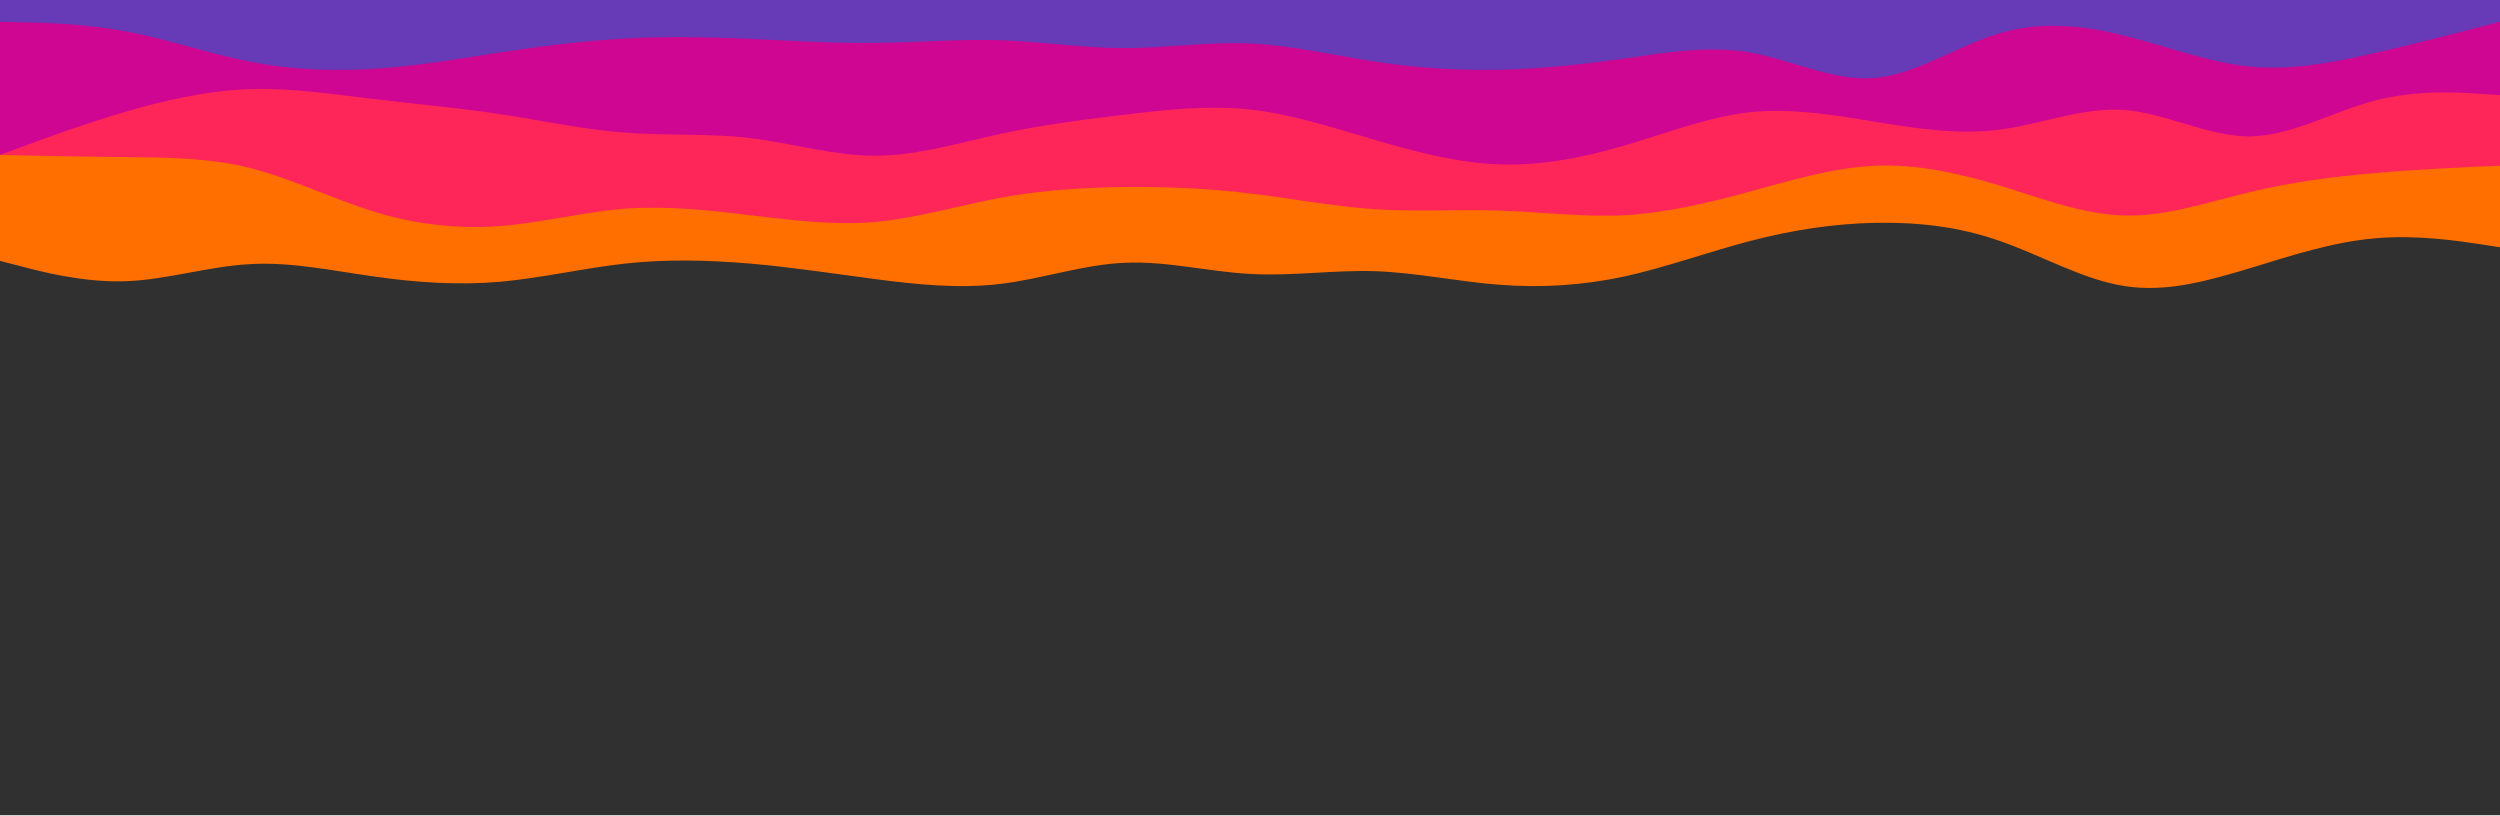
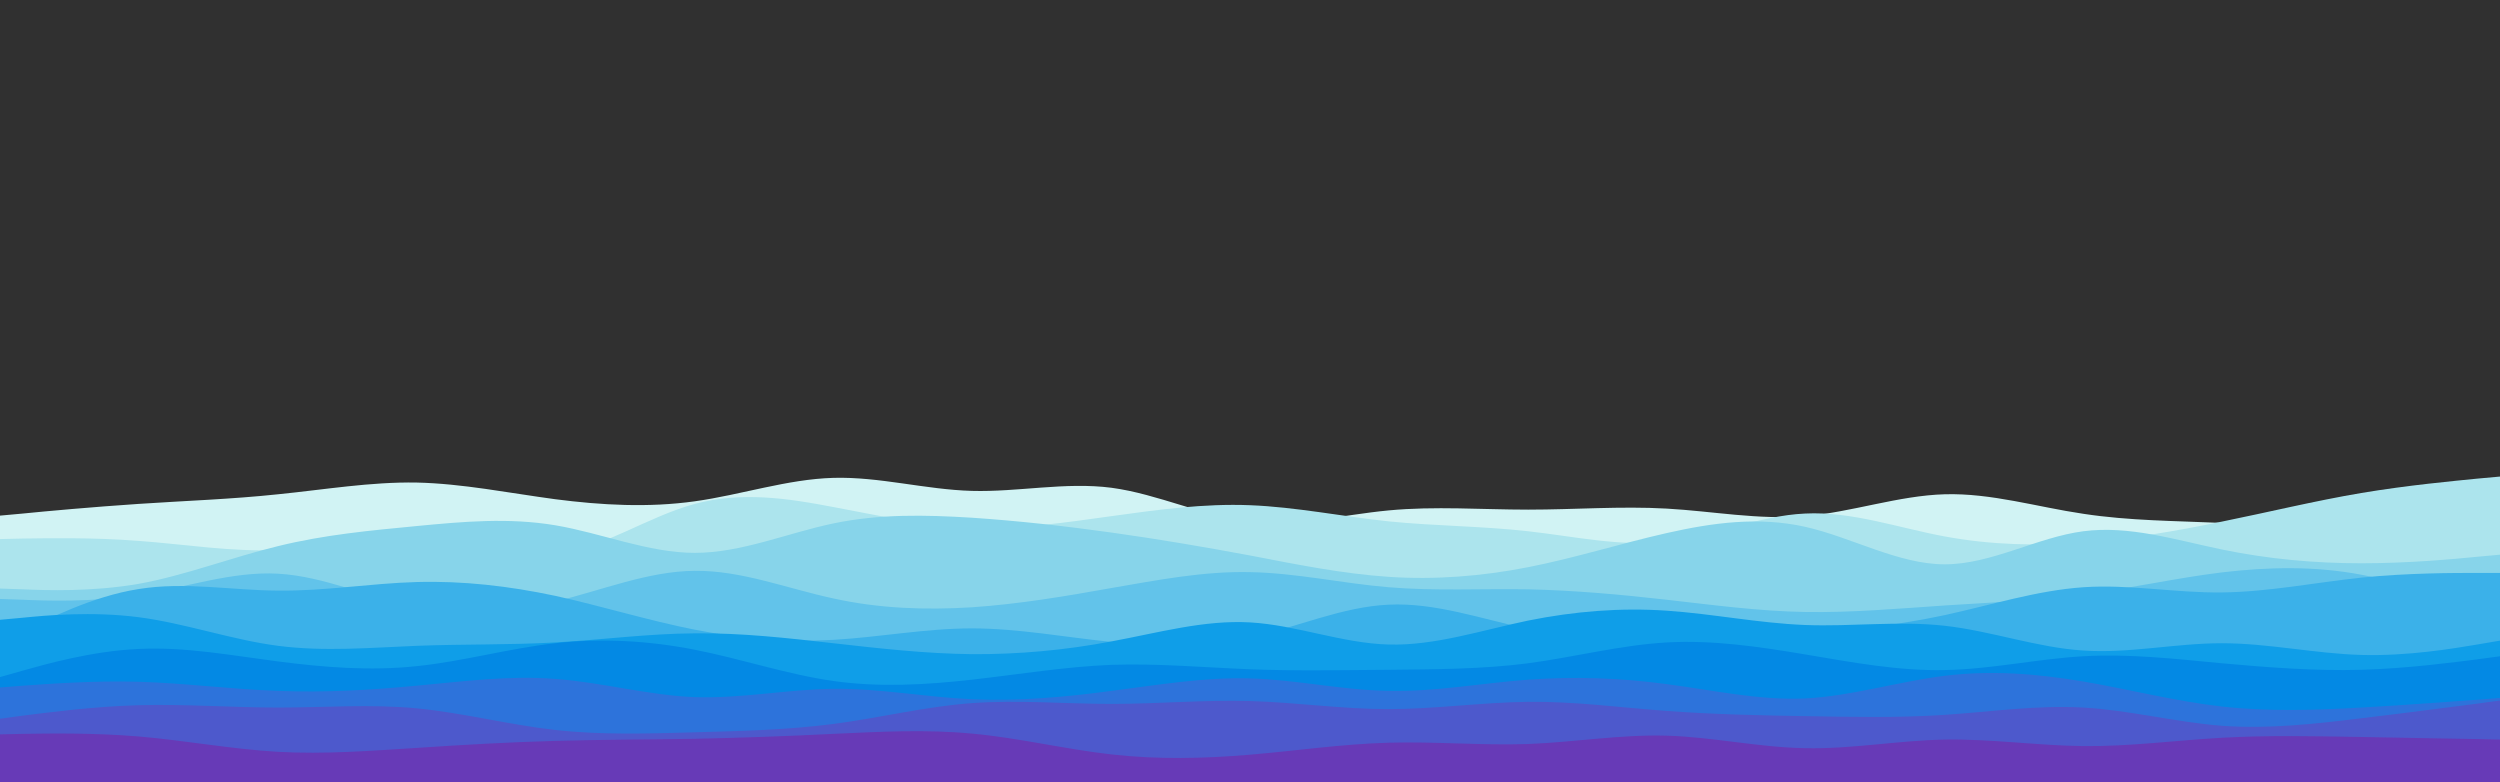
- <svg xmlns="http://www.w3.org/2000/svg" id="visual" viewBox="0 0 920 300" width="920" height="300" version="1.1">
-   <rect x="0" y="0" width="920" height="300" fill="#303030" />
-   <path d="M0 96L7.7 98C15.3 100 30.7 104 46 103.5C61.3 103 76.7 98 92 97.2C107.3 96.3 122.7 99.7 138 101.8C153.3 104 168.7 105 184 103.7C199.3 102.3 214.7 98.7 230 97C245.3 95.3 260.7 95.7 276 97C291.3 98.3 306.7 100.7 322 102.7C337.3 104.7 352.7 106.3 368 104.5C383.3 102.7 398.7 97.3 414 96.7C429.3 96 444.7 100 460 100.8C475.3 101.7 490.7 99.3 506 99.8C521.3 100.3 536.7 103.7 552 104.8C567.3 106 582.7 105 598 101.7C613.3 98.3 628.7 92.7 644 88.7C659.3 84.7 674.7 82.3 690 82C705.3 81.7 720.7 83.3 736 88.7C751.3 94 766.7 103 782 105.3C797.3 107.7 812.7 103.3 828 98.7C843.3 94 858.7 89 874 87.7C889.3 86.3 904.7 88.7 912.3 89.8L920 91L920 0L912.3 0C904.7 0 889.3 0 874 0C858.7 0 843.3 0 828 0C812.7 0 797.3 0 782 0C766.7 0 751.3 0 736 0C720.7 0 705.3 0 690 0C674.7 0 659.3 0 644 0C628.7 0 613.3 0 598 0C582.7 0 567.3 0 552 0C536.7 0 521.3 0 506 0C490.7 0 475.3 0 460 0C444.7 0 429.3 0 414 0C398.7 0 383.3 0 368 0C352.7 0 337.3 0 322 0C306.7 0 291.3 0 276 0C260.7 0 245.3 0 230 0C214.7 0 199.3 0 184 0C168.7 0 153.3 0 138 0C122.7 0 107.3 0 92 0C76.7 0 61.3 0 46 0C30.7 0 15.3 0 7.7 0L0 0Z" fill="#ff6f00" />
-   <path d="M0 57L7.7 57.2C15.3 57.3 30.7 57.7 46 57.8C61.3 58 76.7 58 92 61.8C107.3 65.7 122.7 73.3 138 78C153.3 82.7 168.7 84.3 184 83.2C199.3 82 214.7 78 230 76.8C245.3 75.7 260.7 77.3 276 79.2C291.3 81 306.7 83 322 81.7C337.3 80.3 352.7 75.7 368 72.8C383.3 70 398.7 69 414 68.8C429.3 68.7 444.7 69.3 460 71.2C475.3 73 490.7 76 506 77C521.3 78 536.7 77 552 77.5C567.3 78 582.7 80 598 79.2C613.3 78.3 628.7 74.7 644 70.5C659.3 66.3 674.7 61.7 690 61C705.3 60.3 720.7 63.7 736 68.3C751.3 73 766.7 79 782 79.3C797.3 79.7 812.7 74.3 828 70.7C843.3 67 858.7 65 874 63.7C889.3 62.3 904.7 61.7 912.3 61.3L920 61L920 0L912.3 0C904.7 0 889.3 0 874 0C858.7 0 843.3 0 828 0C812.7 0 797.3 0 782 0C766.7 0 751.3 0 736 0C720.7 0 705.3 0 690 0C674.7 0 659.3 0 644 0C628.7 0 613.3 0 598 0C582.7 0 567.3 0 552 0C536.7 0 521.3 0 506 0C490.7 0 475.3 0 460 0C444.7 0 429.3 0 414 0C398.7 0 383.3 0 368 0C352.7 0 337.3 0 322 0C306.7 0 291.3 0 276 0C260.7 0 245.3 0 230 0C214.7 0 199.3 0 184 0C168.7 0 153.3 0 138 0C122.7 0 107.3 0 92 0C76.7 0 61.3 0 46 0C30.7 0 15.3 0 7.7 0L0 0Z" fill="#fe2659" />
-   <path d="M0 57L7.7 54.2C15.3 51.3 30.7 45.7 46 41.2C61.3 36.7 76.7 33.3 92 32.8C107.3 32.3 122.7 34.7 138 36.5C153.3 38.3 168.7 39.7 184 42C199.3 44.3 214.7 47.7 230 48.8C245.3 50 260.7 49 276 50.8C291.3 52.7 306.7 57.3 322 57.3C337.3 57.3 352.7 52.7 368 49.3C383.3 46 398.7 44 414 42.2C429.3 40.3 444.7 38.7 460 40.3C475.3 42 490.7 47 506 51.5C521.3 56 536.7 60 552 60.5C567.3 61 582.7 58 598 53.5C613.3 49 628.7 43 644 41.3C659.3 39.7 674.7 42.3 690 44.8C705.3 47.3 720.7 49.7 736 47.7C751.3 45.7 766.7 39.3 782 40.5C797.3 41.7 812.7 50.3 828 50.2C843.3 50 858.7 41 874 37C889.3 33 904.7 34 912.3 34.5L920 35L920 0L912.3 0C904.7 0 889.3 0 874 0C858.7 0 843.3 0 828 0C812.7 0 797.3 0 782 0C766.7 0 751.3 0 736 0C720.7 0 705.3 0 690 0C674.7 0 659.3 0 644 0C628.7 0 613.3 0 598 0C582.7 0 567.3 0 552 0C536.7 0 521.3 0 506 0C490.7 0 475.3 0 460 0C444.7 0 429.3 0 414 0C398.7 0 383.3 0 368 0C352.7 0 337.3 0 322 0C306.7 0 291.3 0 276 0C260.7 0 245.3 0 230 0C214.7 0 199.3 0 184 0C168.7 0 153.3 0 138 0C122.7 0 107.3 0 92 0C76.7 0 61.3 0 46 0C30.7 0 15.3 0 7.7 0L0 0Z" fill="#ce0692" />
-   <path d="M0 8L7.7 8.2C15.3 8.3 30.7 8.7 46 11.5C61.3 14.3 76.7 19.7 92 22.7C107.3 25.7 122.7 26.3 138 25.3C153.3 24.3 168.7 21.7 184 19.3C199.3 17 214.7 15 230 14.2C245.3 13.3 260.7 13.7 276 14.3C291.3 15 306.7 16 322 15.8C337.3 15.7 352.7 14.3 368 14.8C383.3 15.3 398.7 17.7 414 17.7C429.3 17.7 444.7 15.3 460 16C475.3 16.7 490.7 20.3 506 22.7C521.3 25 536.7 26 552 25.7C567.3 25.3 582.7 23.7 598 21.5C613.3 19.3 628.7 16.7 644 19.3C659.3 22 674.7 30 690 28.7C705.3 27.3 720.7 16.7 736 12.2C751.3 7.7 766.7 9.3 782 13.2C797.3 17 812.7 23 828 24.5C843.3 26 858.7 23 874 19.5C889.3 16 904.7 12 912.3 10L920 8L920 0L912.3 0C904.7 0 889.3 0 874 0C858.7 0 843.3 0 828 0C812.7 0 797.3 0 782 0C766.7 0 751.3 0 736 0C720.7 0 705.3 0 690 0C674.7 0 659.3 0 644 0C628.7 0 613.3 0 598 0C582.7 0 567.3 0 552 0C536.7 0 521.3 0 506 0C490.7 0 475.3 0 460 0C444.7 0 429.3 0 414 0C398.7 0 383.3 0 368 0C352.7 0 337.3 0 322 0C306.7 0 291.3 0 276 0C260.7 0 245.3 0 230 0C214.7 0 199.3 0 184 0C168.7 0 153.3 0 138 0C122.7 0 107.3 0 92 0C76.7 0 61.3 0 46 0C30.7 0 15.3 0 7.7 0L0 0Z" fill="#673ab7" />
+ <svg xmlns="http://www.w3.org/2000/svg" id="visual" viewBox="0 0 960 300" width="960" height="300" version="1.1">
+   <rect x="0" y="0" width="960" height="300" fill="#303030" />
+   <path d="M0 198L8.8 197.2C17.7 196.3 35.3 194.7 53.2 193.5C71 192.3 89 191.7 106.8 189.8C124.7 188 142.3 185 160 185.3C177.7 185.7 195.3 189.3 213.2 191.7C231 194 249 195 266.8 192.5C284.7 190 302.3 184 320 183.5C337.7 183 355.3 188 373.2 188.5C391 189 409 185 426.8 187.3C444.7 189.7 462.3 198.3 480 200.3C497.7 202.3 515.3 197.7 533.2 196C551 194.3 569 195.7 586.8 195.7C604.7 195.7 622.3 194.3 640 195.3C657.7 196.3 675.3 199.7 693.2 198.2C711 196.7 729 190.3 746.8 189.8C764.7 189.3 782.3 194.7 800 197.3C817.7 200 835.3 200 853.2 200.8C871 201.7 889 203.3 906.8 204.3C924.7 205.3 942.3 205.7 951.2 205.8L960 206L960 301L951.2 301C942.3 301 924.7 301 906.8 301C889 301 871 301 853.2 301C835.3 301 817.7 301 800 301C782.3 301 764.7 301 746.8 301C729 301 711 301 693.2 301C675.3 301 657.7 301 640 301C622.3 301 604.7 301 586.8 301C569 301 551 301 533.2 301C515.3 301 497.7 301 480 301C462.3 301 444.7 301 426.8 301C409 301 391 301 373.2 301C355.3 301 337.7 301 320 301C302.3 301 284.7 301 266.8 301C249 301 231 301 213.2 301C195.3 301 177.7 301 160 301C142.3 301 124.7 301 106.8 301C89 301 71 301 53.2 301C35.3 301 17.7 301 8.8 301L0 301Z" fill="#d1f3f4" />
+   <path d="M0 207L8.8 206.8C17.7 206.7 35.3 206.3 53.2 207.7C71 209 89 212 106.8 211.2C124.7 210.3 142.3 205.7 160 207C177.7 208.3 195.3 215.7 213.2 213.2C231 210.7 249 198.3 266.8 193.5C284.7 188.7 302.3 191.3 320 194.7C337.7 198 355.3 202 373.2 202.7C391 203.3 409 200.7 426.8 198.2C444.7 195.7 462.3 193.3 480 194C497.7 194.7 515.3 198.3 533.2 200.2C551 202 569 202 586.8 204C604.7 206 622.3 210 640 208C657.7 206 675.3 198 693.2 197.2C711 196.3 729 202.7 746.8 206C764.7 209.3 782.3 209.7 800 208.3C817.7 207 835.3 204 853.2 200.3C871 196.7 889 192.3 906.8 189.3C924.7 186.3 942.3 184.7 951.2 183.8L960 183L960 301L951.2 301C942.3 301 924.7 301 906.8 301C889 301 871 301 853.2 301C835.3 301 817.7 301 800 301C782.3 301 764.7 301 746.8 301C729 301 711 301 693.2 301C675.3 301 657.7 301 640 301C622.3 301 604.7 301 586.8 301C569 301 551 301 533.2 301C515.3 301 497.7 301 480 301C462.3 301 444.7 301 426.8 301C409 301 391 301 373.2 301C355.3 301 337.7 301 320 301C302.3 301 284.7 301 266.8 301C249 301 231 301 213.2 301C195.3 301 177.7 301 160 301C142.3 301 124.7 301 106.8 301C89 301 71 301 53.2 301C35.3 301 17.7 301 8.8 301L0 301Z" fill="#ace4ed" />
+   <path d="M0 226L8.8 226.3C17.7 226.7 35.3 227.3 53.2 224.2C71 221 89 214 106.8 209.7C124.7 205.3 142.3 203.7 160 202C177.7 200.3 195.3 198.7 213.2 201.7C231 204.7 249 212.3 266.8 212.3C284.7 212.3 302.3 204.7 320 201C337.7 197.3 355.3 197.7 373.2 198.8C391 200 409 202 426.8 204.5C444.7 207 462.3 210 480 213.3C497.7 216.7 515.3 220.3 533.2 221.5C551 222.7 569 221.3 586.8 217.8C604.7 214.3 622.3 208.7 640 204.7C657.7 200.7 675.3 198.3 693.2 202.3C711 206.3 729 216.7 746.8 216.7C764.7 216.7 782.3 206.3 800 204C817.7 201.7 835.3 207.3 853.2 211C871 214.7 889 216.3 906.8 216.3C924.7 216.3 942.3 214.7 951.2 213.8L960 213L960 301L951.2 301C942.3 301 924.7 301 906.8 301C889 301 871 301 853.2 301C835.3 301 817.7 301 800 301C782.3 301 764.7 301 746.8 301C729 301 711 301 693.2 301C675.3 301 657.7 301 640 301C622.3 301 604.7 301 586.8 301C569 301 551 301 533.2 301C515.3 301 497.7 301 480 301C462.3 301 444.7 301 426.8 301C409 301 391 301 373.2 301C355.3 301 337.7 301 320 301C302.3 301 284.7 301 266.8 301C249 301 231 301 213.2 301C195.3 301 177.7 301 160 301C142.3 301 124.7 301 106.8 301C89 301 71 301 53.2 301C35.3 301 17.7 301 8.8 301L0 301Z" fill="#87d4ea" />
+   <path d="M0 230L8.8 230.3C17.7 230.7 35.3 231.3 53.2 228.5C71 225.7 89 219.3 106.8 220.3C124.7 221.3 142.3 229.7 160 233.2C177.7 236.7 195.3 235.3 213.2 231C231 226.7 249 219.3 266.8 219.2C284.7 219 302.3 226 320 229.8C337.7 233.7 355.3 234.3 373.2 233.2C391 232 409 229 426.8 225.8C444.7 222.7 462.3 219.3 480 219.7C497.7 220 515.3 224 533.2 225.5C551 227 569 226 586.8 226.3C604.7 226.7 622.3 228.3 640 230.3C657.7 232.3 675.3 234.7 693.2 235C711 235.3 729 233.7 746.8 232.5C764.7 231.3 782.3 230.7 800 228.3C817.7 226 835.3 222 853.2 219.8C871 217.7 889 217.3 906.8 220.7C924.7 224 942.3 231 951.2 234.5L960 238L960 301L951.2 301C942.3 301 924.7 301 906.8 301C889 301 871 301 853.2 301C835.3 301 817.7 301 800 301C782.3 301 764.7 301 746.8 301C729 301 711 301 693.2 301C675.3 301 657.7 301 640 301C622.3 301 604.7 301 586.8 301C569 301 551 301 533.2 301C515.3 301 497.7 301 480 301C462.3 301 444.7 301 426.8 301C409 301 391 301 373.2 301C355.3 301 337.7 301 320 301C302.3 301 284.7 301 266.8 301C249 301 231 301 213.2 301C195.3 301 177.7 301 160 301C142.3 301 124.7 301 106.8 301C89 301 71 301 53.2 301C35.3 301 17.7 301 8.8 301L0 301Z" fill="#62c3ea" />
+   <path d="M0 247L8.8 242.5C17.7 238 35.3 229 53.2 226.2C71 223.3 89 226.7 106.8 226.8C124.7 227 142.3 224 160 223.5C177.7 223 195.3 225 213.2 228.8C231 232.7 249 238.3 266.8 241.8C284.7 245.3 302.3 246.7 320 245.7C337.7 244.7 355.3 241.3 373.2 241.3C391 241.3 409 244.7 426.8 246.5C444.7 248.3 462.3 248.7 480 244.8C497.7 241 515.3 233 533.2 232.2C551 231.3 569 237.7 586.8 241.5C604.7 245.3 622.3 246.7 640 246.7C657.7 246.7 675.3 245.3 693.2 243.7C711 242 729 240 746.8 236.2C764.7 232.3 782.3 226.7 800 225.5C817.7 224.3 835.3 227.7 853.2 227.5C871 227.3 889 223.7 906.8 221.8C924.7 220 942.3 220 951.2 220L960 220L960 301L951.2 301C942.3 301 924.7 301 906.8 301C889 301 871 301 853.2 301C835.3 301 817.7 301 800 301C782.3 301 764.7 301 746.8 301C729 301 711 301 693.2 301C675.3 301 657.7 301 640 301C622.3 301 604.7 301 586.8 301C569 301 551 301 533.2 301C515.3 301 497.7 301 480 301C462.3 301 444.7 301 426.8 301C409 301 391 301 373.2 301C355.3 301 337.7 301 320 301C302.3 301 284.7 301 266.8 301C249 301 231 301 213.2 301C195.3 301 177.7 301 160 301C142.3 301 124.7 301 106.8 301C89 301 71 301 53.2 301C35.3 301 17.7 301 8.8 301L0 301Z" fill="#3bb1e9" />
+   <path d="M0 238L8.8 237.2C17.7 236.3 35.3 234.7 53.2 237C71 239.3 89 245.7 106.8 248C124.7 250.3 142.3 248.7 160 248C177.7 247.3 195.3 247.7 213.2 246.7C231 245.7 249 243.3 266.8 243.2C284.7 243 302.3 245 320 247C337.7 249 355.3 251 373.2 251.2C391 251.3 409 249.7 426.8 246.3C444.7 243 462.3 238 480 239C497.7 240 515.3 247 533.2 247.5C551 248 569 242 586.8 238.3C604.7 234.7 622.3 233.3 640 234.5C657.7 235.7 675.3 239.3 693.2 240C711 240.7 729 238.3 746.8 240.3C764.7 242.3 782.3 248.7 800 249.8C817.7 251 835.3 247 853.2 247C871 247 889 251 906.8 251.5C924.7 252 942.3 249 951.2 247.5L960 246L960 301L951.2 301C942.3 301 924.7 301 906.8 301C889 301 871 301 853.2 301C835.3 301 817.7 301 800 301C782.3 301 764.7 301 746.8 301C729 301 711 301 693.2 301C675.3 301 657.7 301 640 301C622.3 301 604.7 301 586.8 301C569 301 551 301 533.2 301C515.3 301 497.7 301 480 301C462.3 301 444.7 301 426.8 301C409 301 391 301 373.2 301C355.3 301 337.7 301 320 301C302.3 301 284.7 301 266.8 301C249 301 231 301 213.2 301C195.3 301 177.7 301 160 301C142.3 301 124.7 301 106.8 301C89 301 71 301 53.2 301C35.3 301 17.7 301 8.8 301L0 301Z" fill="#0f9ee8" />
+   <path d="M0 260L8.8 257.5C17.7 255 35.3 250 53.2 249.2C71 248.3 89 251.7 106.8 254C124.7 256.3 142.3 257.7 160 255.8C177.7 254 195.3 249 213.2 247C231 245 249 246 266.8 249.5C284.7 253 302.3 259 320 261.5C337.7 264 355.3 263 373.2 261C391 259 409 256 426.8 255.3C444.7 254.7 462.3 256.3 480 257C497.7 257.7 515.3 257.3 533.2 257.2C551 257 569 257 586.8 254.7C604.7 252.3 622.3 247.7 640 246.7C657.7 245.7 675.3 248.3 693.2 251.3C711 254.3 729 257.7 746.8 257.3C764.7 257 782.3 253 800 252C817.7 251 835.3 253 853.2 254.7C871 256.3 889 257.7 906.8 257.2C924.7 256.7 942.3 254.3 951.2 253.2L960 252L960 301L951.2 301C942.3 301 924.7 301 906.8 301C889 301 871 301 853.2 301C835.3 301 817.7 301 800 301C782.3 301 764.7 301 746.8 301C729 301 711 301 693.2 301C675.3 301 657.7 301 640 301C622.3 301 604.7 301 586.8 301C569 301 551 301 533.2 301C515.3 301 497.7 301 480 301C462.3 301 444.7 301 426.8 301C409 301 391 301 373.2 301C355.3 301 337.7 301 320 301C302.3 301 284.7 301 266.8 301C249 301 231 301 213.2 301C195.3 301 177.7 301 160 301C142.3 301 124.7 301 106.8 301C89 301 71 301 53.2 301C35.3 301 17.7 301 8.8 301L0 301Z" fill="#0389e4" />
+   <path d="M0 264L8.8 263.3C17.7 262.7 35.3 261.3 53.2 261.8C71 262.3 89 264.7 106.8 265.3C124.7 266 142.3 265 160 263.3C177.7 261.7 195.3 259.3 213.2 260.7C231 262 249 267 266.8 267.7C284.7 268.3 302.3 264.7 320 264.5C337.7 264.3 355.3 267.7 373.2 268.5C391 269.3 409 267.7 426.8 265.3C444.7 263 462.3 260 480 260.5C497.7 261 515.3 265 533.2 265.3C551 265.7 569 262.3 586.8 261C604.7 259.7 622.3 260.3 640 262.7C657.7 265 675.3 269 693.2 268.2C711 267.3 729 261.7 746.8 259.5C764.7 257.3 782.3 258.7 800 261.7C817.7 264.7 835.3 269.3 853.2 271.3C871 273.3 889 272.7 906.8 271.7C924.7 270.7 942.3 269.3 951.2 268.7L960 268L960 301L951.2 301C942.3 301 924.7 301 906.8 301C889 301 871 301 853.2 301C835.3 301 817.7 301 800 301C782.3 301 764.7 301 746.8 301C729 301 711 301 693.2 301C675.3 301 657.7 301 640 301C622.3 301 604.7 301 586.8 301C569 301 551 301 533.2 301C515.3 301 497.7 301 480 301C462.3 301 444.7 301 426.8 301C409 301 391 301 373.2 301C355.3 301 337.7 301 320 301C302.3 301 284.7 301 266.8 301C249 301 231 301 213.2 301C195.3 301 177.7 301 160 301C142.3 301 124.7 301 106.8 301C89 301 71 301 53.2 301C35.3 301 17.7 301 8.8 301L0 301Z" fill="#2d73db" />
+   <path d="M0 276L8.8 274.8C17.7 273.7 35.3 271.3 53.2 270.8C71 270.3 89 271.7 106.8 271.7C124.7 271.7 142.3 270.3 160 272C177.7 273.7 195.3 278.3 213.2 280.3C231 282.3 249 281.7 266.8 281.2C284.7 280.7 302.3 280.3 320 278C337.7 275.7 355.3 271.3 373.2 270C391 268.7 409 270.3 426.8 270.3C444.7 270.3 462.3 268.7 480 269.2C497.7 269.7 515.3 272.3 533.2 272.3C551 272.3 569 269.7 586.8 269.5C604.7 269.3 622.3 271.7 640 273C657.7 274.3 675.3 274.7 693.2 275C711 275.3 729 275.7 746.8 274.5C764.7 273.3 782.3 270.7 800 271.7C817.7 272.7 835.3 277.3 853.2 278.7C871 280 889 278 906.8 275.8C924.7 273.7 942.3 271.3 951.2 270.2L960 269L960 301L951.2 301C942.3 301 924.7 301 906.8 301C889 301 871 301 853.2 301C835.3 301 817.7 301 800 301C782.3 301 764.7 301 746.8 301C729 301 711 301 693.2 301C675.3 301 657.7 301 640 301C622.3 301 604.7 301 586.8 301C569 301 551 301 533.2 301C515.3 301 497.7 301 480 301C462.3 301 444.7 301 426.8 301C409 301 391 301 373.2 301C355.3 301 337.7 301 320 301C302.3 301 284.7 301 266.8 301C249 301 231 301 213.2 301C195.3 301 177.7 301 160 301C142.3 301 124.7 301 106.8 301C89 301 71 301 53.2 301C35.3 301 17.7 301 8.8 301L0 301Z" fill="#4d59cc" />
+   <path d="M0 282L8.8 281.8C17.7 281.7 35.3 281.3 53.2 282.8C71 284.3 89 287.7 106.8 288.7C124.7 289.7 142.3 288.3 160 287.2C177.7 286 195.3 285 213.2 284.5C231 284 249 284 266.8 283.7C284.7 283.3 302.3 282.7 320 281.8C337.7 281 355.3 280 373.2 281.7C391 283.3 409 287.7 426.8 289.7C444.7 291.7 462.3 291.3 480 289.8C497.7 288.3 515.3 285.7 533.2 285.2C551 284.7 569 286.3 586.8 285.7C604.7 285 622.3 282 640 282.5C657.7 283 675.3 287 693.2 287.3C711 287.7 729 284.3 746.8 284C764.7 283.7 782.3 286.3 800 286.5C817.7 286.7 835.3 284.3 853.2 283.3C871 282.3 889 282.7 906.8 283C924.7 283.3 942.3 283.7 951.2 283.8L960 284L960 301L951.2 301C942.3 301 924.7 301 906.8 301C889 301 871 301 853.2 301C835.3 301 817.7 301 800 301C782.3 301 764.7 301 746.8 301C729 301 711 301 693.2 301C675.3 301 657.7 301 640 301C622.3 301 604.7 301 586.8 301C569 301 551 301 533.2 301C515.3 301 497.7 301 480 301C462.3 301 444.7 301 426.8 301C409 301 391 301 373.2 301C355.3 301 337.7 301 320 301C302.3 301 284.7 301 266.8 301C249 301 231 301 213.2 301C195.3 301 177.7 301 160 301C142.3 301 124.7 301 106.8 301C89 301 71 301 53.2 301C35.3 301 17.7 301 8.8 301L0 301Z" fill="#673ab7" />
</svg>
